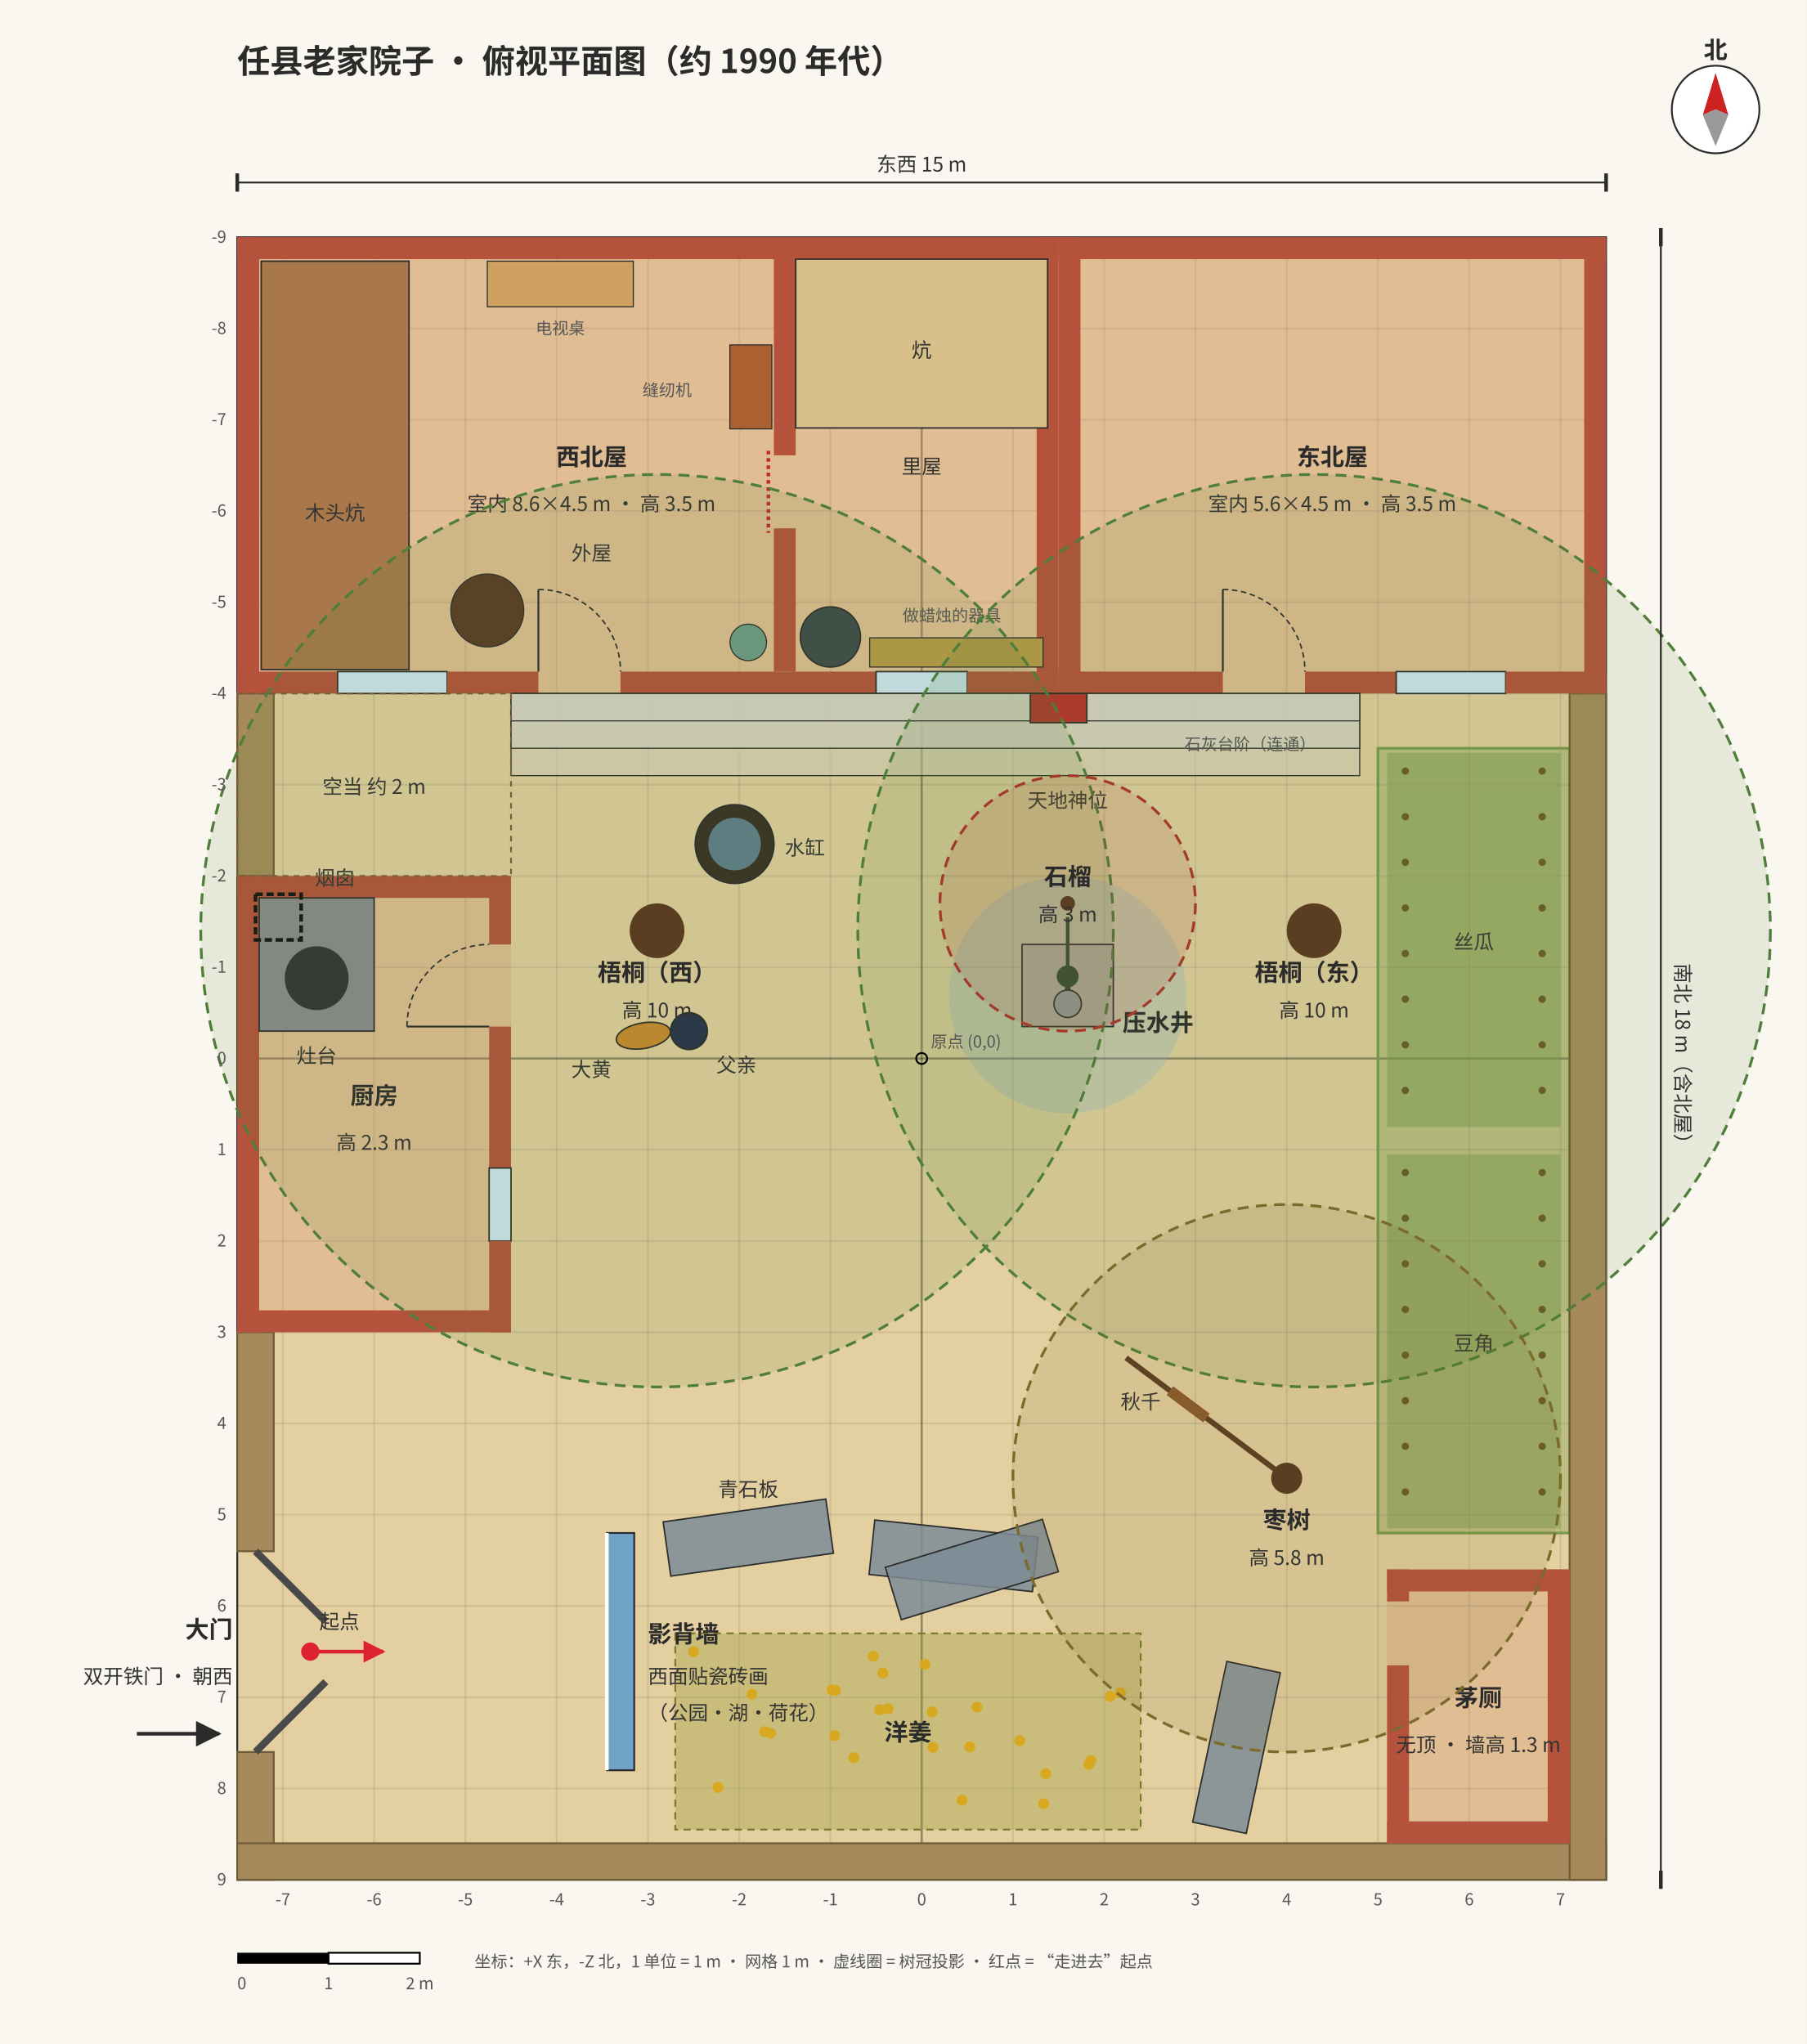
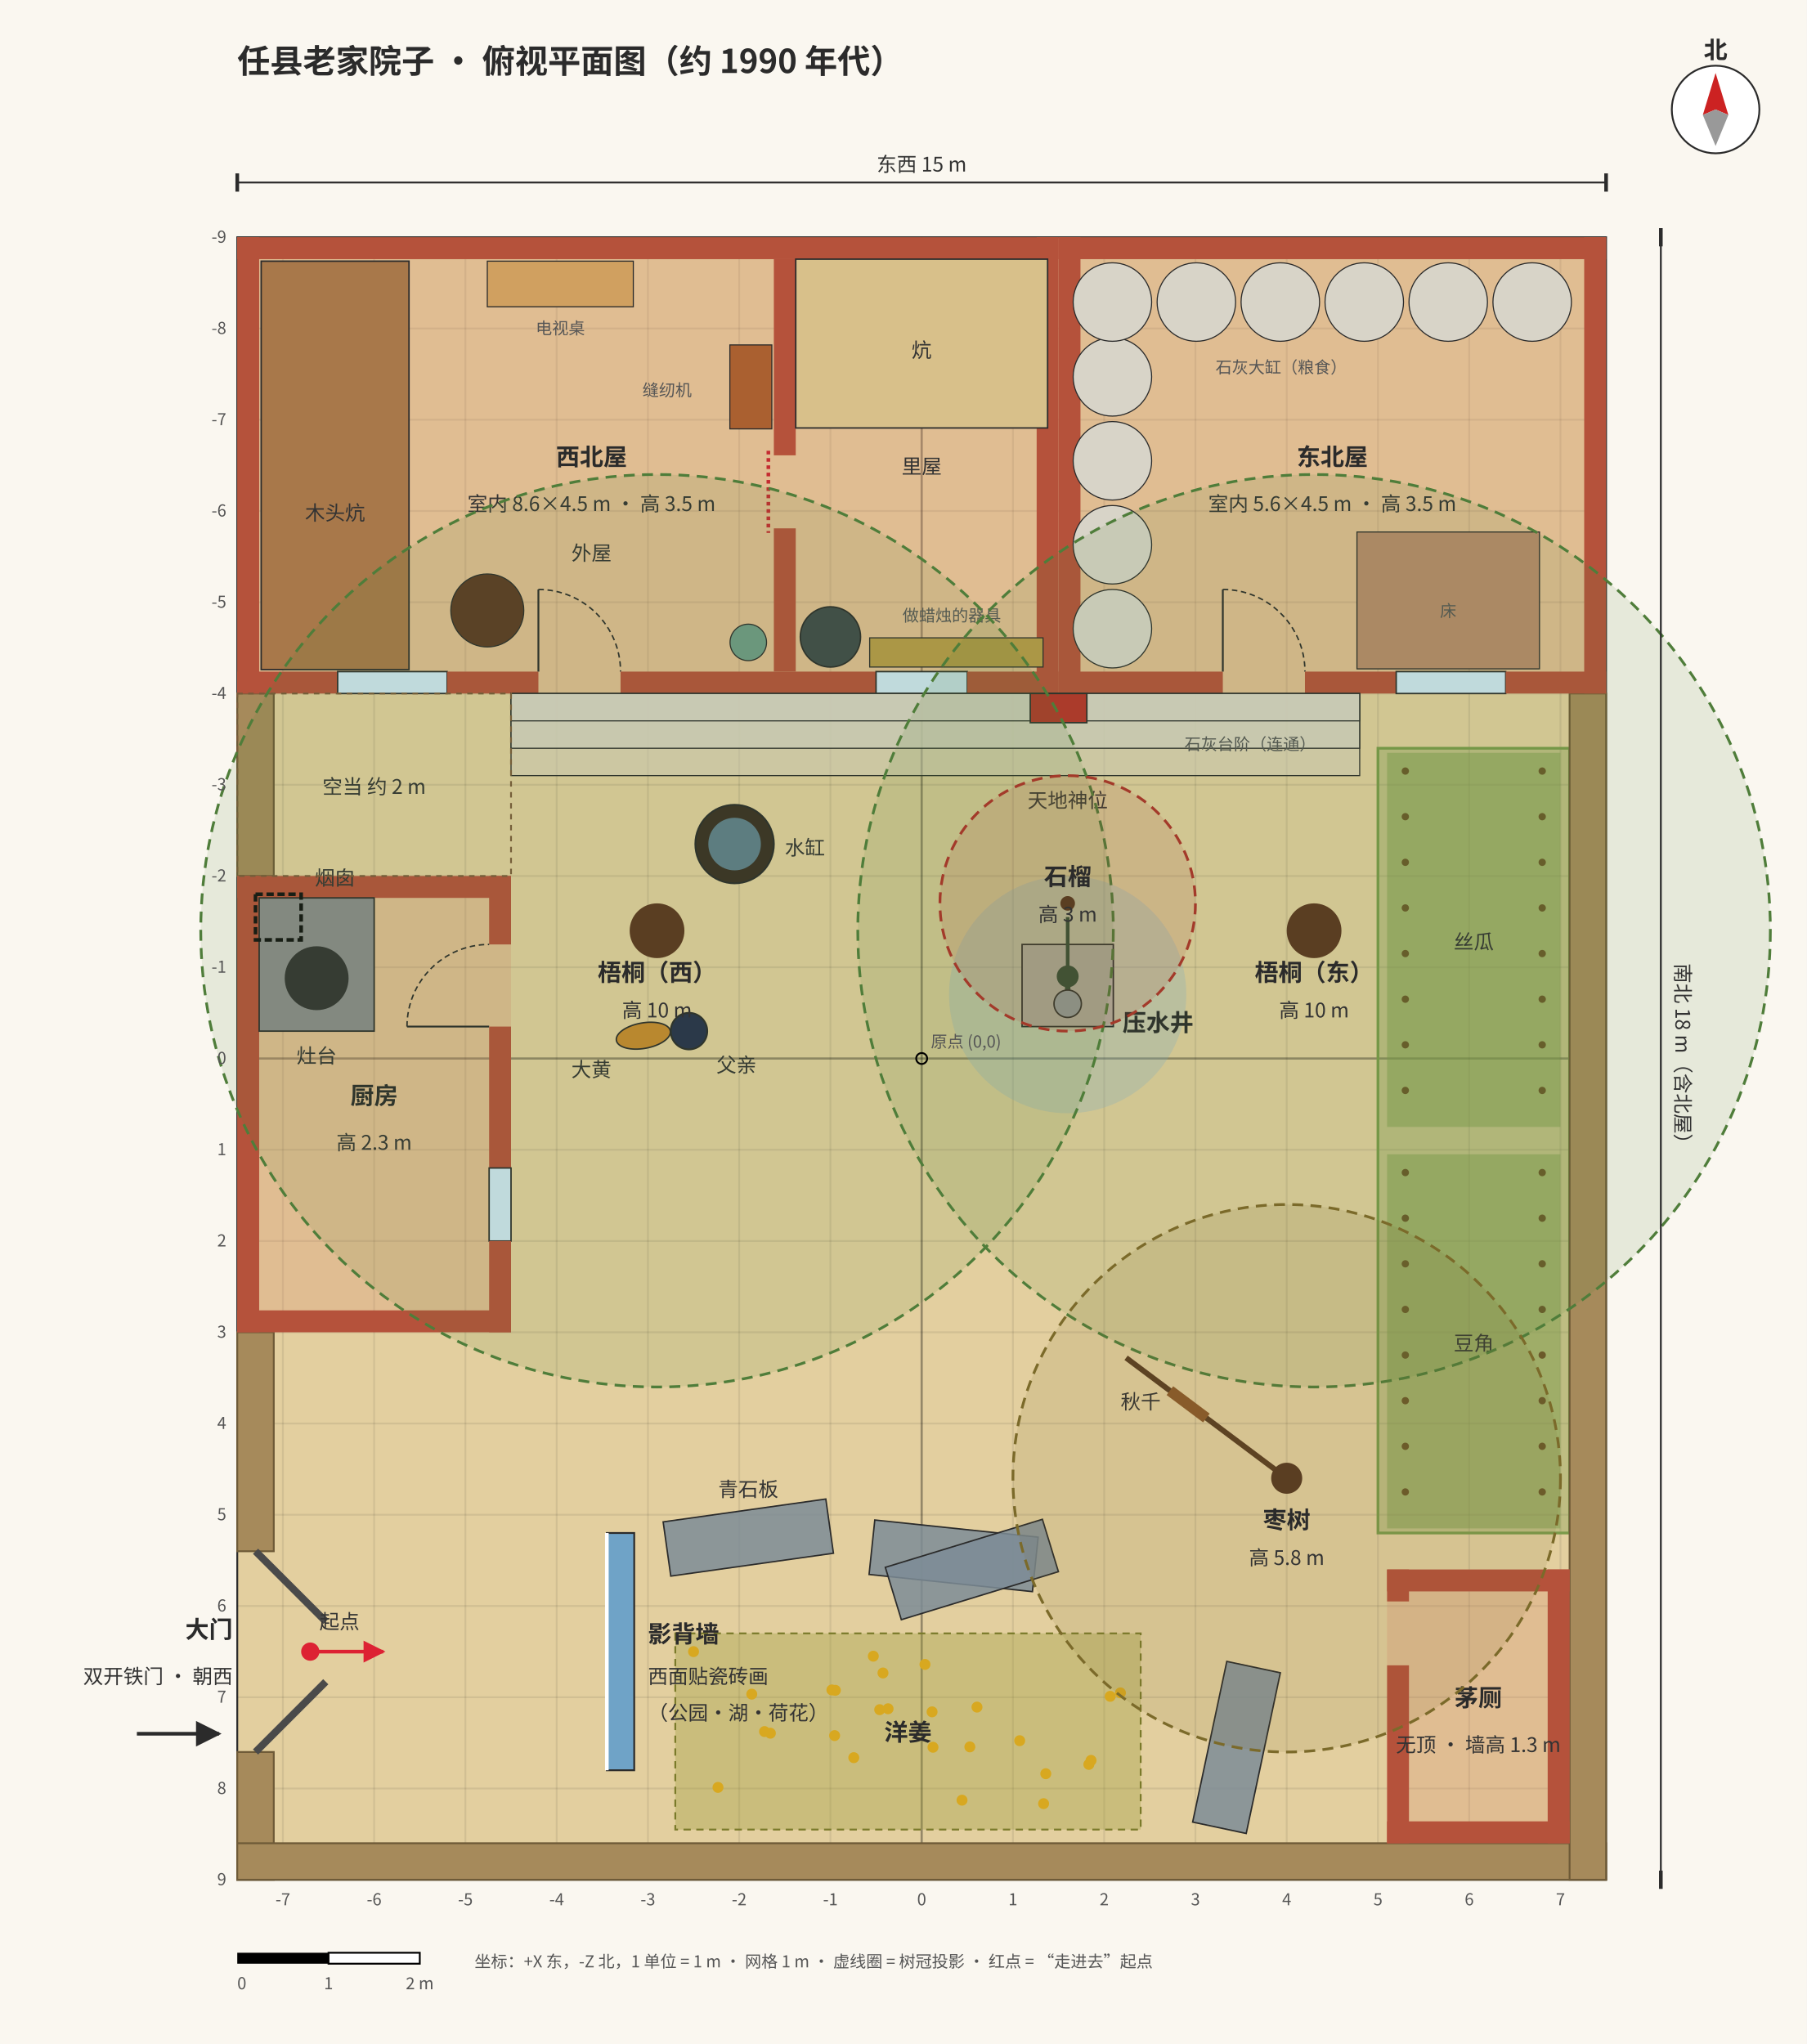
<svg xmlns="http://www.w3.org/2000/svg" width="990" height="1120" viewBox="0 0 990 1120" font-family="'Noto Sans CJK SC','PingFang SC','Microsoft YaHei',sans-serif">
  <defs>
    <marker id="arr" viewBox="0 0 10 10" refX="9" refY="5" markerWidth="7" markerHeight="7" orient="auto">
      <path d="M0,0 L10,5 L0,10 z" fill="#2b2b2b" />
    </marker>
    <marker id="arrR" viewBox="0 0 10 10" refX="9" refY="5" markerWidth="6" markerHeight="6" orient="auto">
      <path d="M0,0 L10,5 L0,10 z" fill="#d23" />
    </marker>
    <marker id="tick" viewBox="0 0 2 10" refX="1" refY="5" markerWidth="2" markerHeight="10">
      <rect width="2" height="10" fill="#2b2b2b" />
    </marker>
    <style>.b{font-size:13px;font-weight:600;fill:#2b2b2b}.s{font-size:11px;fill:#333}.xs{font-size:9px;fill:#555}</style>
  </defs>
  <rect width="100%" height="100%" fill="#faf7f0" />
  <text x="130" y="40" font-size="18" font-weight="700" fill="#2b2b2b">任县老家院子 · 俯视平面图（约 1990 年代）</text>
  <rect x="130" y="130" width="750" height="900" fill="#e3cf9f" stroke="#2b2b2b" stroke-width="1" />
  <line x1="155" y1="130" x2="155" y2="1030" stroke="#000" stroke-opacity="0.08" stroke-width="1" />
  <line x1="205" y1="130" x2="205" y2="1030" stroke="#000" stroke-opacity="0.08" stroke-width="1" />
  <line x1="255" y1="130" x2="255" y2="1030" stroke="#000" stroke-opacity="0.08" stroke-width="1" />
  <line x1="305" y1="130" x2="305" y2="1030" stroke="#000" stroke-opacity="0.08" stroke-width="1" />
  <line x1="355" y1="130" x2="355" y2="1030" stroke="#000" stroke-opacity="0.08" stroke-width="1" />
  <line x1="405" y1="130" x2="405" y2="1030" stroke="#000" stroke-opacity="0.08" stroke-width="1" />
  <line x1="455" y1="130" x2="455" y2="1030" stroke="#000" stroke-opacity="0.08" stroke-width="1" />
  <line x1="505" y1="130" x2="505" y2="1030" stroke="#000" stroke-opacity="0.35" stroke-width="1.2" />
  <line x1="555" y1="130" x2="555" y2="1030" stroke="#000" stroke-opacity="0.08" stroke-width="1" />
  <line x1="605" y1="130" x2="605" y2="1030" stroke="#000" stroke-opacity="0.08" stroke-width="1" />
  <line x1="655" y1="130" x2="655" y2="1030" stroke="#000" stroke-opacity="0.08" stroke-width="1" />
  <line x1="705" y1="130" x2="705" y2="1030" stroke="#000" stroke-opacity="0.08" stroke-width="1" />
  <line x1="755" y1="130" x2="755" y2="1030" stroke="#000" stroke-opacity="0.08" stroke-width="1" />
  <line x1="805" y1="130" x2="805" y2="1030" stroke="#000" stroke-opacity="0.08" stroke-width="1" />
  <line x1="855" y1="130" x2="855" y2="1030" stroke="#000" stroke-opacity="0.08" stroke-width="1" />
  <line x1="130" y1="130" x2="880" y2="130" stroke="#000" stroke-opacity="0.08" stroke-width="1" />
  <line x1="130" y1="180" x2="880" y2="180" stroke="#000" stroke-opacity="0.08" stroke-width="1" />
  <line x1="130" y1="230" x2="880" y2="230" stroke="#000" stroke-opacity="0.08" stroke-width="1" />
  <line x1="130" y1="280" x2="880" y2="280" stroke="#000" stroke-opacity="0.08" stroke-width="1" />
  <line x1="130" y1="330" x2="880" y2="330" stroke="#000" stroke-opacity="0.08" stroke-width="1" />
  <line x1="130" y1="380" x2="880" y2="380" stroke="#000" stroke-opacity="0.08" stroke-width="1" />
  <line x1="130" y1="430" x2="880" y2="430" stroke="#000" stroke-opacity="0.08" stroke-width="1" />
  <line x1="130" y1="480" x2="880" y2="480" stroke="#000" stroke-opacity="0.08" stroke-width="1" />
  <line x1="130" y1="530" x2="880" y2="530" stroke="#000" stroke-opacity="0.08" stroke-width="1" />
  <line x1="130" y1="580" x2="880" y2="580" stroke="#000" stroke-opacity="0.35" stroke-width="1.2" />
  <line x1="130" y1="630" x2="880" y2="630" stroke="#000" stroke-opacity="0.08" stroke-width="1" />
  <line x1="130" y1="680" x2="880" y2="680" stroke="#000" stroke-opacity="0.08" stroke-width="1" />
  <line x1="130" y1="730" x2="880" y2="730" stroke="#000" stroke-opacity="0.08" stroke-width="1" />
  <line x1="130" y1="780" x2="880" y2="780" stroke="#000" stroke-opacity="0.08" stroke-width="1" />
  <line x1="130" y1="830" x2="880" y2="830" stroke="#000" stroke-opacity="0.08" stroke-width="1" />
  <line x1="130" y1="880" x2="880" y2="880" stroke="#000" stroke-opacity="0.08" stroke-width="1" />
  <line x1="130" y1="930" x2="880" y2="930" stroke="#000" stroke-opacity="0.08" stroke-width="1" />
  <line x1="130" y1="980" x2="880" y2="980" stroke="#000" stroke-opacity="0.08" stroke-width="1" />
  <line x1="130" y1="1030" x2="880" y2="1030" stroke="#000" stroke-opacity="0.08" stroke-width="1" />
  <rect x="755" y="410" width="105" height="430" fill="#7a9a4a" fill-opacity="0.35" stroke="#7a9a4a" stroke-width="1.5" />
  <rect x="760" y="412.5" width="95" height="205" fill="#7a9a4a" fill-opacity="0.45" stroke="none" />
  <circle cx="770" cy="422.5" r="2" fill="#6b5a2a" />
  <circle cx="845" cy="422.5" r="2" fill="#6b5a2a" />
  <circle cx="770" cy="447.5" r="2" fill="#6b5a2a" />
  <circle cx="845" cy="447.5" r="2" fill="#6b5a2a" />
  <circle cx="770" cy="472.5" r="2" fill="#6b5a2a" />
  <circle cx="845" cy="472.5" r="2" fill="#6b5a2a" />
  <circle cx="770" cy="497.5" r="2" fill="#6b5a2a" />
  <circle cx="845" cy="497.5" r="2" fill="#6b5a2a" />
  <circle cx="770" cy="522.5" r="2" fill="#6b5a2a" />
  <circle cx="845" cy="522.5" r="2" fill="#6b5a2a" />
  <circle cx="770" cy="547.5" r="2" fill="#6b5a2a" />
  <circle cx="845" cy="547.5" r="2" fill="#6b5a2a" />
  <circle cx="770" cy="572.5" r="2" fill="#6b5a2a" />
  <circle cx="845" cy="572.5" r="2" fill="#6b5a2a" />
  <circle cx="770" cy="597.5" r="2" fill="#6b5a2a" />
  <circle cx="845" cy="597.5" r="2" fill="#6b5a2a" />
  <text x="807.5" y="520" class="s" text-anchor="middle">丝瓜</text>
  <rect x="760" y="632.5" width="95" height="205" fill="#7a9a4a" fill-opacity="0.45" stroke="none" />
  <circle cx="770" cy="642.5" r="2" fill="#6b5a2a" />
  <circle cx="845" cy="642.5" r="2" fill="#6b5a2a" />
  <circle cx="770" cy="667.5" r="2" fill="#6b5a2a" />
  <circle cx="845" cy="667.5" r="2" fill="#6b5a2a" />
  <circle cx="770" cy="692.5" r="2" fill="#6b5a2a" />
  <circle cx="845" cy="692.5" r="2" fill="#6b5a2a" />
  <circle cx="770" cy="717.5" r="2" fill="#6b5a2a" />
  <circle cx="845" cy="717.5" r="2" fill="#6b5a2a" />
  <circle cx="770" cy="742.5" r="2" fill="#6b5a2a" />
  <circle cx="845" cy="742.5" r="2" fill="#6b5a2a" />
  <circle cx="770" cy="767.5" r="2" fill="#6b5a2a" />
  <circle cx="845" cy="767.5" r="2" fill="#6b5a2a" />
  <circle cx="770" cy="792.5" r="2" fill="#6b5a2a" />
  <circle cx="845" cy="792.5" r="2" fill="#6b5a2a" />
  <circle cx="770" cy="817.5" r="2" fill="#6b5a2a" />
  <circle cx="845" cy="817.5" r="2" fill="#6b5a2a" />
  <text x="807.5" y="740" class="s" text-anchor="middle">豆角</text>
  <rect x="130" y="380" width="20" height="100" fill="#a68a5b" stroke="#6e5a37" stroke-width="1" />
  <rect x="130" y="730" width="20" height="120" fill="#a68a5b" stroke="#6e5a37" stroke-width="1" />
  <rect x="130" y="960" width="20" height="70" fill="#a68a5b" stroke="#6e5a37" stroke-width="1" />
  <rect x="130" y="1010" width="750" height="20" fill="#a68a5b" stroke="#6e5a37" stroke-width="1" />
  <rect x="860" y="380" width="20" height="650" fill="#a68a5b" stroke="#6e5a37" stroke-width="1" />
  <rect x="130" y="130" width="450" height="250" fill="#d98a6c" fill-opacity="0.25" stroke="none" />
  <rect x="130" y="130" width="450" height="12" fill="#b5523b" stroke="none" />
  <rect x="130" y="368" width="55" height="12" fill="#b5523b" stroke="none" />
  <rect x="185" y="368" width="60" height="12" fill="#cfe6f2" stroke="#2b2b2b" stroke-width="0.8" />
  <rect x="245" y="368" width="50" height="12" fill="#b5523b" stroke="none" />
  <line x1="295" y1="368" x2="295" y2="323" stroke="#2b2b2b" stroke-width="1" />
  <path d="M295,323 A45,45 0 0 1 340,368" fill="none" stroke="#2b2b2b" stroke-width="0.8" stroke-dasharray="3 2" />
  <rect x="340" y="368" width="140" height="12" fill="#b5523b" stroke="none" />
  <rect x="480" y="368" width="50" height="12" fill="#cfe6f2" stroke="#2b2b2b" stroke-width="0.8" />
  <rect x="530" y="368" width="50" height="12" fill="#b5523b" stroke="none" />
  <rect x="130" y="130" width="12" height="250" fill="#b5523b" stroke="none" />
  <rect x="568" y="130" width="12" height="250" fill="#b5523b" stroke="none" />
  <text x="324.1" y="255" class="b" text-anchor="middle">西北屋</text>
  <text x="324.1" y="280" class="s" text-anchor="middle">室内 8.6×4.5 m · 高 3.5 m</text>
  <rect x="580" y="130" width="300" height="250" fill="#d98a6c" fill-opacity="0.25" stroke="none" />
  <rect x="580" y="130" width="300" height="12" fill="#b5523b" stroke="none" />
  <rect x="580" y="368" width="90" height="12" fill="#b5523b" stroke="none" />
  <line x1="670" y1="368" x2="670" y2="323" stroke="#2b2b2b" stroke-width="1" />
  <path d="M670,323 A45,45 0 0 1 715,368" fill="none" stroke="#2b2b2b" stroke-width="0.8" stroke-dasharray="3 2" />
  <rect x="715" y="368" width="50" height="12" fill="#b5523b" stroke="none" />
  <rect x="765" y="368" width="60" height="12" fill="#cfe6f2" stroke="#2b2b2b" stroke-width="0.8" />
  <rect x="825" y="368" width="55" height="12" fill="#b5523b" stroke="none" />
  <rect x="580" y="130" width="12" height="250" fill="#b5523b" stroke="none" />
  <rect x="868" y="130" width="12" height="250" fill="#b5523b" stroke="none" />
  <text x="730" y="255" class="b" text-anchor="middle">东北屋</text>
  <text x="730" y="280" class="s" text-anchor="middle">室内 5.6×4.5 m · 高 3.5 m</text>
  <rect x="424" y="142" width="12" height="107.5" fill="#b5523b" stroke="none" />
  <rect x="424" y="289.5" width="12" height="78.5" fill="#b5523b" stroke="none" />
  <line x1="421" y1="247" x2="421" y2="292" stroke="#c42a30" stroke-width="2" stroke-dasharray="2 2" />
  <rect x="436" y="142" width="138" height="92.5" fill="#d8c08a" stroke="#2b2b2b" stroke-width="0.8" />
  <text x="505" y="195.8" class="s" text-anchor="middle">炕</text>
  <circle cx="455" cy="349" r="16.5" fill="#3f4a4a" stroke="#2b2b2b" stroke-width="0.8" />
  <rect x="476.5" y="349.5" width="95" height="16" fill="#b89a48" stroke="#2b2b2b" stroke-width="0.6" />
  <text x="521.5" y="340.5" class="xs" text-anchor="middle">做蜡烛的器具</text>
  <rect x="143.1" y="143.1" width="81" height="223.8" fill="#a8784a" stroke="#2b2b2b" stroke-width="0.8" />
  <text x="183.6" y="285" class="s" text-anchor="middle">木头炕</text>
  <rect x="267" y="143.1" width="80" height="25" fill="#d0a060" stroke="#2b2b2b" stroke-width="0.6" />
  <text x="307" y="183.1" class="xs" text-anchor="middle">电视桌</text>
  <circle cx="267" cy="334.5" r="20" fill="#5c3a24" stroke="#2b2b2b" stroke-width="0.6" />
  <circle cx="410" cy="352" r="10" fill="#6f9a86" stroke="#2b2b2b" stroke-width="0.6" />
  <rect x="399.9" y="189" width="23" height="46" fill="#aa6030" stroke="#2b2b2b" stroke-width="0.6" />
  <text x="379" y="217" class="xs" text-anchor="end">缝纫机</text>
  <text x="324.1" y="307" class="s" text-anchor="middle">外屋</text>
  <text x="505" y="259.5" class="s" text-anchor="middle">里屋</text>
+   <circle cx="609.5" cy="344.5" r="21.5" fill="#d8d4c8" stroke="#2b2b2b" stroke-width="0.6" />
+   <circle cx="609.5" cy="298.5" r="21.5" fill="#d8d4c8" stroke="#2b2b2b" stroke-width="0.6" />
+   <circle cx="609.5" cy="252.5" r="21.5" fill="#d8d4c8" stroke="#2b2b2b" stroke-width="0.6" />
+   <circle cx="609.5" cy="206.5" r="21.5" fill="#d8d4c8" stroke="#2b2b2b" stroke-width="0.6" />
+   <circle cx="609.5" cy="165.5" r="21.5" fill="#d8d4c8" stroke="#2b2b2b" stroke-width="0.6" />
+   <circle cx="655.5" cy="165.5" r="21.5" fill="#d8d4c8" stroke="#2b2b2b" stroke-width="0.6" />
+   <circle cx="701.5" cy="165.5" r="21.5" fill="#d8d4c8" stroke="#2b2b2b" stroke-width="0.6" />
+   <circle cx="747.5" cy="165.5" r="21.5" fill="#d8d4c8" stroke="#2b2b2b" stroke-width="0.6" />
+   <circle cx="793.5" cy="165.5" r="21.5" fill="#d8d4c8" stroke="#2b2b2b" stroke-width="0.6" />
+   <circle cx="839.5" cy="165.5" r="21.5" fill="#d8d4c8" stroke="#2b2b2b" stroke-width="0.6" />
+   <text x="666" y="204.5" class="xs">石灰大缸（粮食）</text>
+   <rect x="743.5" y="291.5" width="100" height="75" fill="#b88a6a" stroke="#2b2b2b" stroke-width="0.6" />
+   <text x="793.5" y="338" class="xs" text-anchor="middle">床</text>
  <rect x="130" y="480" width="150" height="250" fill="#d98a6c" fill-opacity="0.25" stroke="none" />
  <rect x="130" y="480" width="150" height="12" fill="#b5523b" stroke="none" />
  <rect x="130" y="718" width="150" height="12" fill="#b5523b" stroke="none" />
  <rect x="130" y="480" width="12" height="250" fill="#b5523b" stroke="none" />
  <rect x="268" y="480" width="12" height="37.5" fill="#b5523b" stroke="none" />
  <line x1="268" y1="562.5" x2="223" y2="562.5" stroke="#2b2b2b" stroke-width="1" />
  <path d="M223,562.5 A45,45 0 0 1 268,517.5" fill="none" stroke="#2b2b2b" stroke-width="0.8" stroke-dasharray="3 2" />
  <rect x="268" y="562.5" width="12" height="77.5" fill="#b5523b" stroke="none" />
  <rect x="268" y="640" width="12" height="40" fill="#cfe6f2" stroke="#2b2b2b" stroke-width="0.8" />
  <rect x="268" y="680" width="12" height="50" fill="#b5523b" stroke="none" />
  <text x="205" y="605" class="b" text-anchor="middle">厨房</text>
  <text x="205" y="630" class="s" text-anchor="middle">高 2.3 m</text>
  <rect x="142" y="492" width="63" height="73" fill="#8a8a8a" stroke="#2b2b2b" stroke-width="0.8" />
  <circle cx="173.5" cy="536" r="17.5" fill="#333" />
  <text x="173.5" y="582.5" class="s" text-anchor="middle">灶台</text>
  <rect x="140" y="490" width="25" height="25" fill="none" stroke="#111" stroke-width="2" stroke-dasharray="4 2" />
  <text x="172.5" y="485" class="s">烟囱</text>
  <rect x="280" y="380" width="465" height="45" fill="#d8d3c4" fill-opacity="0.5" stroke="#2b2b2b" stroke-width="0.6" />
  <rect x="280" y="380" width="465" height="30" fill="#d8d3c4" fill-opacity="0.7" stroke="#2b2b2b" stroke-width="0.6" />
  <rect x="280" y="380" width="465" height="15" fill="#d8d3c4" fill-opacity="0.9" stroke="#2b2b2b" stroke-width="0.6" />
  <text x="685" y="411" class="xs" text-anchor="middle">石灰台阶（连通）</text>
  <rect x="564.5" y="380" width="31" height="16" fill="#b8322a" stroke="#2b2b2b" stroke-width="0.8" />
  <text x="585" y="442.5" class="s" text-anchor="middle" fill="#b8322a">天地神位</text>
  <circle cx="402.5" cy="462.5" r="21.5" fill="#3a2e24" stroke="#2b2b2b" stroke-width="1" />
  <circle cx="402.5" cy="462.5" r="14.4" fill="#5f7d8a" />
  <text x="430" y="468.5" class="s">水缸</text>
  <rect x="370" y="895" width="255" height="107.5" fill="#9a9a3a" fill-opacity="0.35" stroke="#7a7a2a" stroke-width="1" stroke-dasharray="4 3" />
  <circle cx="380" cy="905" r="3" fill="#d8a820" />
  <circle cx="596.6" cy="966.8" r="3" fill="#d8a820" />
  <circle cx="393.4" cy="979.4" r="3" fill="#d8a820" />
  <circle cx="511.2" cy="957.4" r="3" fill="#d8a820" />
  <circle cx="467.8" cy="963.1" r="3" fill="#d8a820" />
  <circle cx="486.6" cy="936.3" r="3" fill="#d8a820" />
  <circle cx="527.1" cy="986.4" r="3" fill="#d8a820" />
  <circle cx="418.9" cy="948.8" r="3" fill="#d8a820" />
  <circle cx="457.3" cy="951" r="3" fill="#d8a820" />
  <circle cx="506.8" cy="912" r="3" fill="#d8a820" />
  <circle cx="608.3" cy="929.5" r="3" fill="#d8a820" />
  <circle cx="573" cy="971.9" r="3" fill="#d8a820" />
  <circle cx="422.1" cy="949.7" r="3" fill="#d8a820" />
  <circle cx="613.9" cy="927.6" r="3" fill="#d8a820" />
  <circle cx="571.8" cy="988.3" r="3" fill="#d8a820" />
  <circle cx="483.8" cy="916.7" r="3" fill="#d8a820" />
  <circle cx="597.8" cy="964.6" r="3" fill="#d8a820" />
  <circle cx="482" cy="936.8" r="3" fill="#d8a820" />
  <circle cx="531.4" cy="957.2" r="3" fill="#d8a820" />
  <circle cx="455.8" cy="926" r="3" fill="#d8a820" />
  <circle cx="558.7" cy="953.8" r="3" fill="#d8a820" />
  <circle cx="510.7" cy="938" r="3" fill="#d8a820" />
  <circle cx="535.3" cy="935.4" r="3" fill="#d8a820" />
  <circle cx="478.5" cy="907.5" r="3" fill="#d8a820" />
  <circle cx="411.9" cy="928.3" r="3" fill="#d8a820" />
  <circle cx="457.7" cy="926.2" r="3" fill="#d8a820" />
  <text x="497.5" y="953.8" class="b" text-anchor="middle">洋姜</text>
  <rect x="365" y="827.5" width="90" height="30" fill="#7d8c96" fill-opacity="0.85" stroke="#2b2b2b" stroke-width="0.8" transform="rotate(-8 410 842.5)" />
  <rect x="477.5" y="837.5" width="90" height="30" fill="#7d8c96" fill-opacity="0.85" stroke="#2b2b2b" stroke-width="0.8" transform="rotate(6 522.5 852.5)" />
  <rect x="487.5" y="845" width="90" height="30" fill="#7d8c96" fill-opacity="0.85" stroke="#2b2b2b" stroke-width="0.8" transform="rotate(-17 532.5 860)" />
  <rect x="632.5" y="942.5" width="90" height="30" fill="#7d8c96" fill-opacity="0.85" stroke="#2b2b2b" stroke-width="0.8" transform="rotate(-78 677.5 957.5)" />
  <text x="410" y="820" class="s" text-anchor="middle">青石板</text>
  <line x1="705" y1="810" x2="617" y2="744" stroke="#5a3e22" stroke-width="3" />
  <line x1="661" y1="777" x2="641" y2="762" stroke="#8a5a2a" stroke-width="6" />
  <text x="636" y="772" class="s" text-anchor="end">秋千</text>
  <circle cx="377.5" cy="565" r="10" fill="#26304c" stroke="#2b2b2b" stroke-width="1" />
  <ellipse cx="352.5" cy="567.5" rx="15" ry="7" fill="#c8892f" stroke="#2b2b2b" stroke-width="0.8" transform="rotate(-10 352.5 567.5)" />
  <text x="392.5" y="587.5" class="s">父亲</text>
  <text x="335" y="590" class="s" text-anchor="end">大黄</text>
  <rect x="130" y="380" width="150" height="100" fill="none" stroke="#7a5a3a" stroke-width="1" stroke-dasharray="3 3" />
  <text x="205" y="435" class="s" text-anchor="middle">空当 约 2 m</text>
  <rect x="760" y="860" width="100" height="150" fill="#d98a6c" fill-opacity="0.25" stroke="none" />
  <rect x="760" y="860" width="100" height="12" fill="#b5523b" stroke="none" />
  <rect x="760" y="998" width="100" height="12" fill="#b5523b" stroke="none" />
  <rect x="760" y="860" width="12" height="17.5" fill="#b5523b" stroke="none" />
  <rect x="760" y="912.5" width="12" height="97.5" fill="#b5523b" stroke="none" />
  <rect x="848" y="860" width="12" height="150" fill="#b5523b" stroke="none" />
  <text x="810" y="935" class="b" text-anchor="middle">茅厕</text>
  <text x="810" y="960" class="s" text-anchor="middle">无顶 · 墙高 1.3 m</text>
  <line x1="140" y1="850" x2="178.5" y2="888.5" stroke="#4a4a4a" stroke-width="4" />
  <line x1="140" y1="960" x2="178.5" y2="921.5" stroke="#4a4a4a" stroke-width="4" />
  <text x="127.5" y="897.5" class="b" text-anchor="end">大门</text>
  <text x="127.5" y="922.5" class="s" text-anchor="end">双开铁门 · 朝西</text>
  <path d="M75,950 L120,950" stroke="#2b2b2b" stroke-width="2" marker-end="url(#arr)" />
  <rect x="332.5" y="840" width="15" height="130" fill="#6fa3c7" stroke="#2b2b2b" stroke-width="1" />
  <line x1="332.5" y1="840" x2="332.5" y2="970" stroke="#fff" stroke-width="2" />
  <text x="355" y="900" class="b">影背墙</text>
  <text x="355" y="922.5" class="s">西面贴瓷砖画</text>
  <text x="355" y="942.5" class="s">（公园·湖·荷花）</text>
  <circle cx="585" cy="545" r="65" fill="#7fb2d6" fill-opacity="0.25" />
  <rect x="560" y="517.5" width="50" height="45" fill="#b9b4a8" stroke="#2b2b2b" stroke-width="0.8" />
  <circle cx="585" cy="535" r="6" fill="#2f4a35" />
  <line x1="585" y1="535" x2="585" y2="552.5" stroke="#2f4a35" stroke-width="3" />
  <line x1="585" y1="535" x2="585" y2="502.5" stroke="#2f4a35" stroke-width="2" />
  <circle cx="585" cy="550" r="7.5" fill="#9aa3a8" stroke="#2b2b2b" stroke-width="0.8" />
  <text x="615" y="565" class="b">压水井</text>
  <circle cx="360" cy="510" r="250" fill="#4f7d3a" fill-opacity="0.12" stroke="#4f7d3a" stroke-width="1.5" stroke-dasharray="6 4" />
  <circle cx="360" cy="510" r="15" fill="#5a3e22" />
  <text x="360" y="537.5" class="b" text-anchor="middle" fill="#4f7d3a">梧桐（西）</text>
  <text x="360" y="557.5" class="s" text-anchor="middle">高 10 m</text>
  <circle cx="720" cy="510" r="250" fill="#4f7d3a" fill-opacity="0.12" stroke="#4f7d3a" stroke-width="1.5" stroke-dasharray="6 4" />
  <circle cx="720" cy="510" r="15" fill="#5a3e22" />
  <text x="720" y="537.5" class="b" text-anchor="middle" fill="#4f7d3a">梧桐（东）</text>
  <text x="720" y="557.5" class="s" text-anchor="middle">高 10 m</text>
  <circle cx="585" cy="495" r="70" fill="#a33a2a" fill-opacity="0.12" stroke="#a33a2a" stroke-width="1.5" stroke-dasharray="6 4" />
  <circle cx="585" cy="495" r="4" fill="#5a3e22" />
  <text x="585" y="485" class="b" text-anchor="middle" fill="#a33a2a">石榴</text>
  <text x="585" y="505" class="s" text-anchor="middle">高 3 m</text>
  <circle cx="705" cy="810" r="150" fill="#7b6a2a" fill-opacity="0.12" stroke="#7b6a2a" stroke-width="1.5" stroke-dasharray="6 4" />
  <circle cx="705" cy="810" r="8.5" fill="#5a3e22" />
  <text x="705" y="837.5" class="b" text-anchor="middle" fill="#7b6a2a">枣树</text>
  <text x="705" y="857.5" class="s" text-anchor="middle">高 5.8 m</text>
  <circle cx="170" cy="905" r="5" fill="#d23" />
  <path d="M170,905 L210,905" stroke="#d23" stroke-width="2" marker-end="url(#arrR)" />
  <text x="175" y="892.5" class="s" fill="#d23">起点</text>
  <circle cx="505" cy="580" r="3" fill="none" stroke="#000" />
  <text x="510" y="574" class="xs">原点 (0,0)</text>
  <line x1="130" y1="100" x2="880" y2="100" stroke="#2b2b2b" marker-start="url(#tick)" marker-end="url(#tick)" />
  <text x="505" y="94" class="s" text-anchor="middle">东西 15 m</text>
  <line x1="910" y1="130" x2="910" y2="1030" stroke="#2b2b2b" marker-start="url(#tick)" marker-end="url(#tick)" />
  <text x="918" y="580" class="s" transform="rotate(90 918 580)" text-anchor="middle">南北 18 m（含北屋）</text>
  <text x="155" y="1044" class="xs" text-anchor="middle">-7</text>
  <text x="205" y="1044" class="xs" text-anchor="middle">-6</text>
  <text x="255" y="1044" class="xs" text-anchor="middle">-5</text>
  <text x="305" y="1044" class="xs" text-anchor="middle">-4</text>
  <text x="355" y="1044" class="xs" text-anchor="middle">-3</text>
  <text x="405" y="1044" class="xs" text-anchor="middle">-2</text>
  <text x="455" y="1044" class="xs" text-anchor="middle">-1</text>
  <text x="505" y="1044" class="xs" text-anchor="middle">0</text>
  <text x="555" y="1044" class="xs" text-anchor="middle">1</text>
  <text x="605" y="1044" class="xs" text-anchor="middle">2</text>
  <text x="655" y="1044" class="xs" text-anchor="middle">3</text>
  <text x="705" y="1044" class="xs" text-anchor="middle">4</text>
  <text x="755" y="1044" class="xs" text-anchor="middle">5</text>
  <text x="805" y="1044" class="xs" text-anchor="middle">6</text>
  <text x="855" y="1044" class="xs" text-anchor="middle">7</text>
  <text x="124" y="133" class="xs" text-anchor="end">-9</text>
  <text x="124" y="183" class="xs" text-anchor="end">-8</text>
  <text x="124" y="233" class="xs" text-anchor="end">-7</text>
  <text x="124" y="283" class="xs" text-anchor="end">-6</text>
  <text x="124" y="333" class="xs" text-anchor="end">-5</text>
  <text x="124" y="383" class="xs" text-anchor="end">-4</text>
  <text x="124" y="433" class="xs" text-anchor="end">-3</text>
  <text x="124" y="483" class="xs" text-anchor="end">-2</text>
  <text x="124" y="533" class="xs" text-anchor="end">-1</text>
  <text x="124" y="583" class="xs" text-anchor="end">0</text>
  <text x="124" y="633" class="xs" text-anchor="end">1</text>
  <text x="124" y="683" class="xs" text-anchor="end">2</text>
  <text x="124" y="733" class="xs" text-anchor="end">3</text>
  <text x="124" y="783" class="xs" text-anchor="end">4</text>
  <text x="124" y="833" class="xs" text-anchor="end">5</text>
  <text x="124" y="883" class="xs" text-anchor="end">6</text>
  <text x="124" y="933" class="xs" text-anchor="end">7</text>
  <text x="124" y="983" class="xs" text-anchor="end">8</text>
  <text x="124" y="1033" class="xs" text-anchor="end">9</text>
  <g transform="translate(940,60)">
    <circle r="24" fill="#fff" stroke="#2b2b2b" />
    <path d="M0,-20 L7,3 L0,0 L-7,3 Z" fill="#c22" />
    <path d="M0,20 L7,3 L0,0 L-7,3 Z" fill="#999" />
    <text y="-28" text-anchor="middle" class="b">北</text>
  </g>
  <g transform="translate(130,1070)">
    <rect width="50" height="6" fill="#000" />
    <rect x="50" width="50" height="6" fill="#fff" stroke="#000" />
    <text y="20" class="xs">0</text>
    <text x="50" y="20" class="xs" text-anchor="middle">1</text>
    <text x="100" y="20" class="xs" text-anchor="middle">2 m</text>
    <text x="130" y="8" class="xs">坐标：+X 东，-Z 北，1 单位 = 1 m · 网格 1 m · 虚线圈 = 树冠投影 · 红点 = “走进去”起点</text>
  </g>
</svg>
